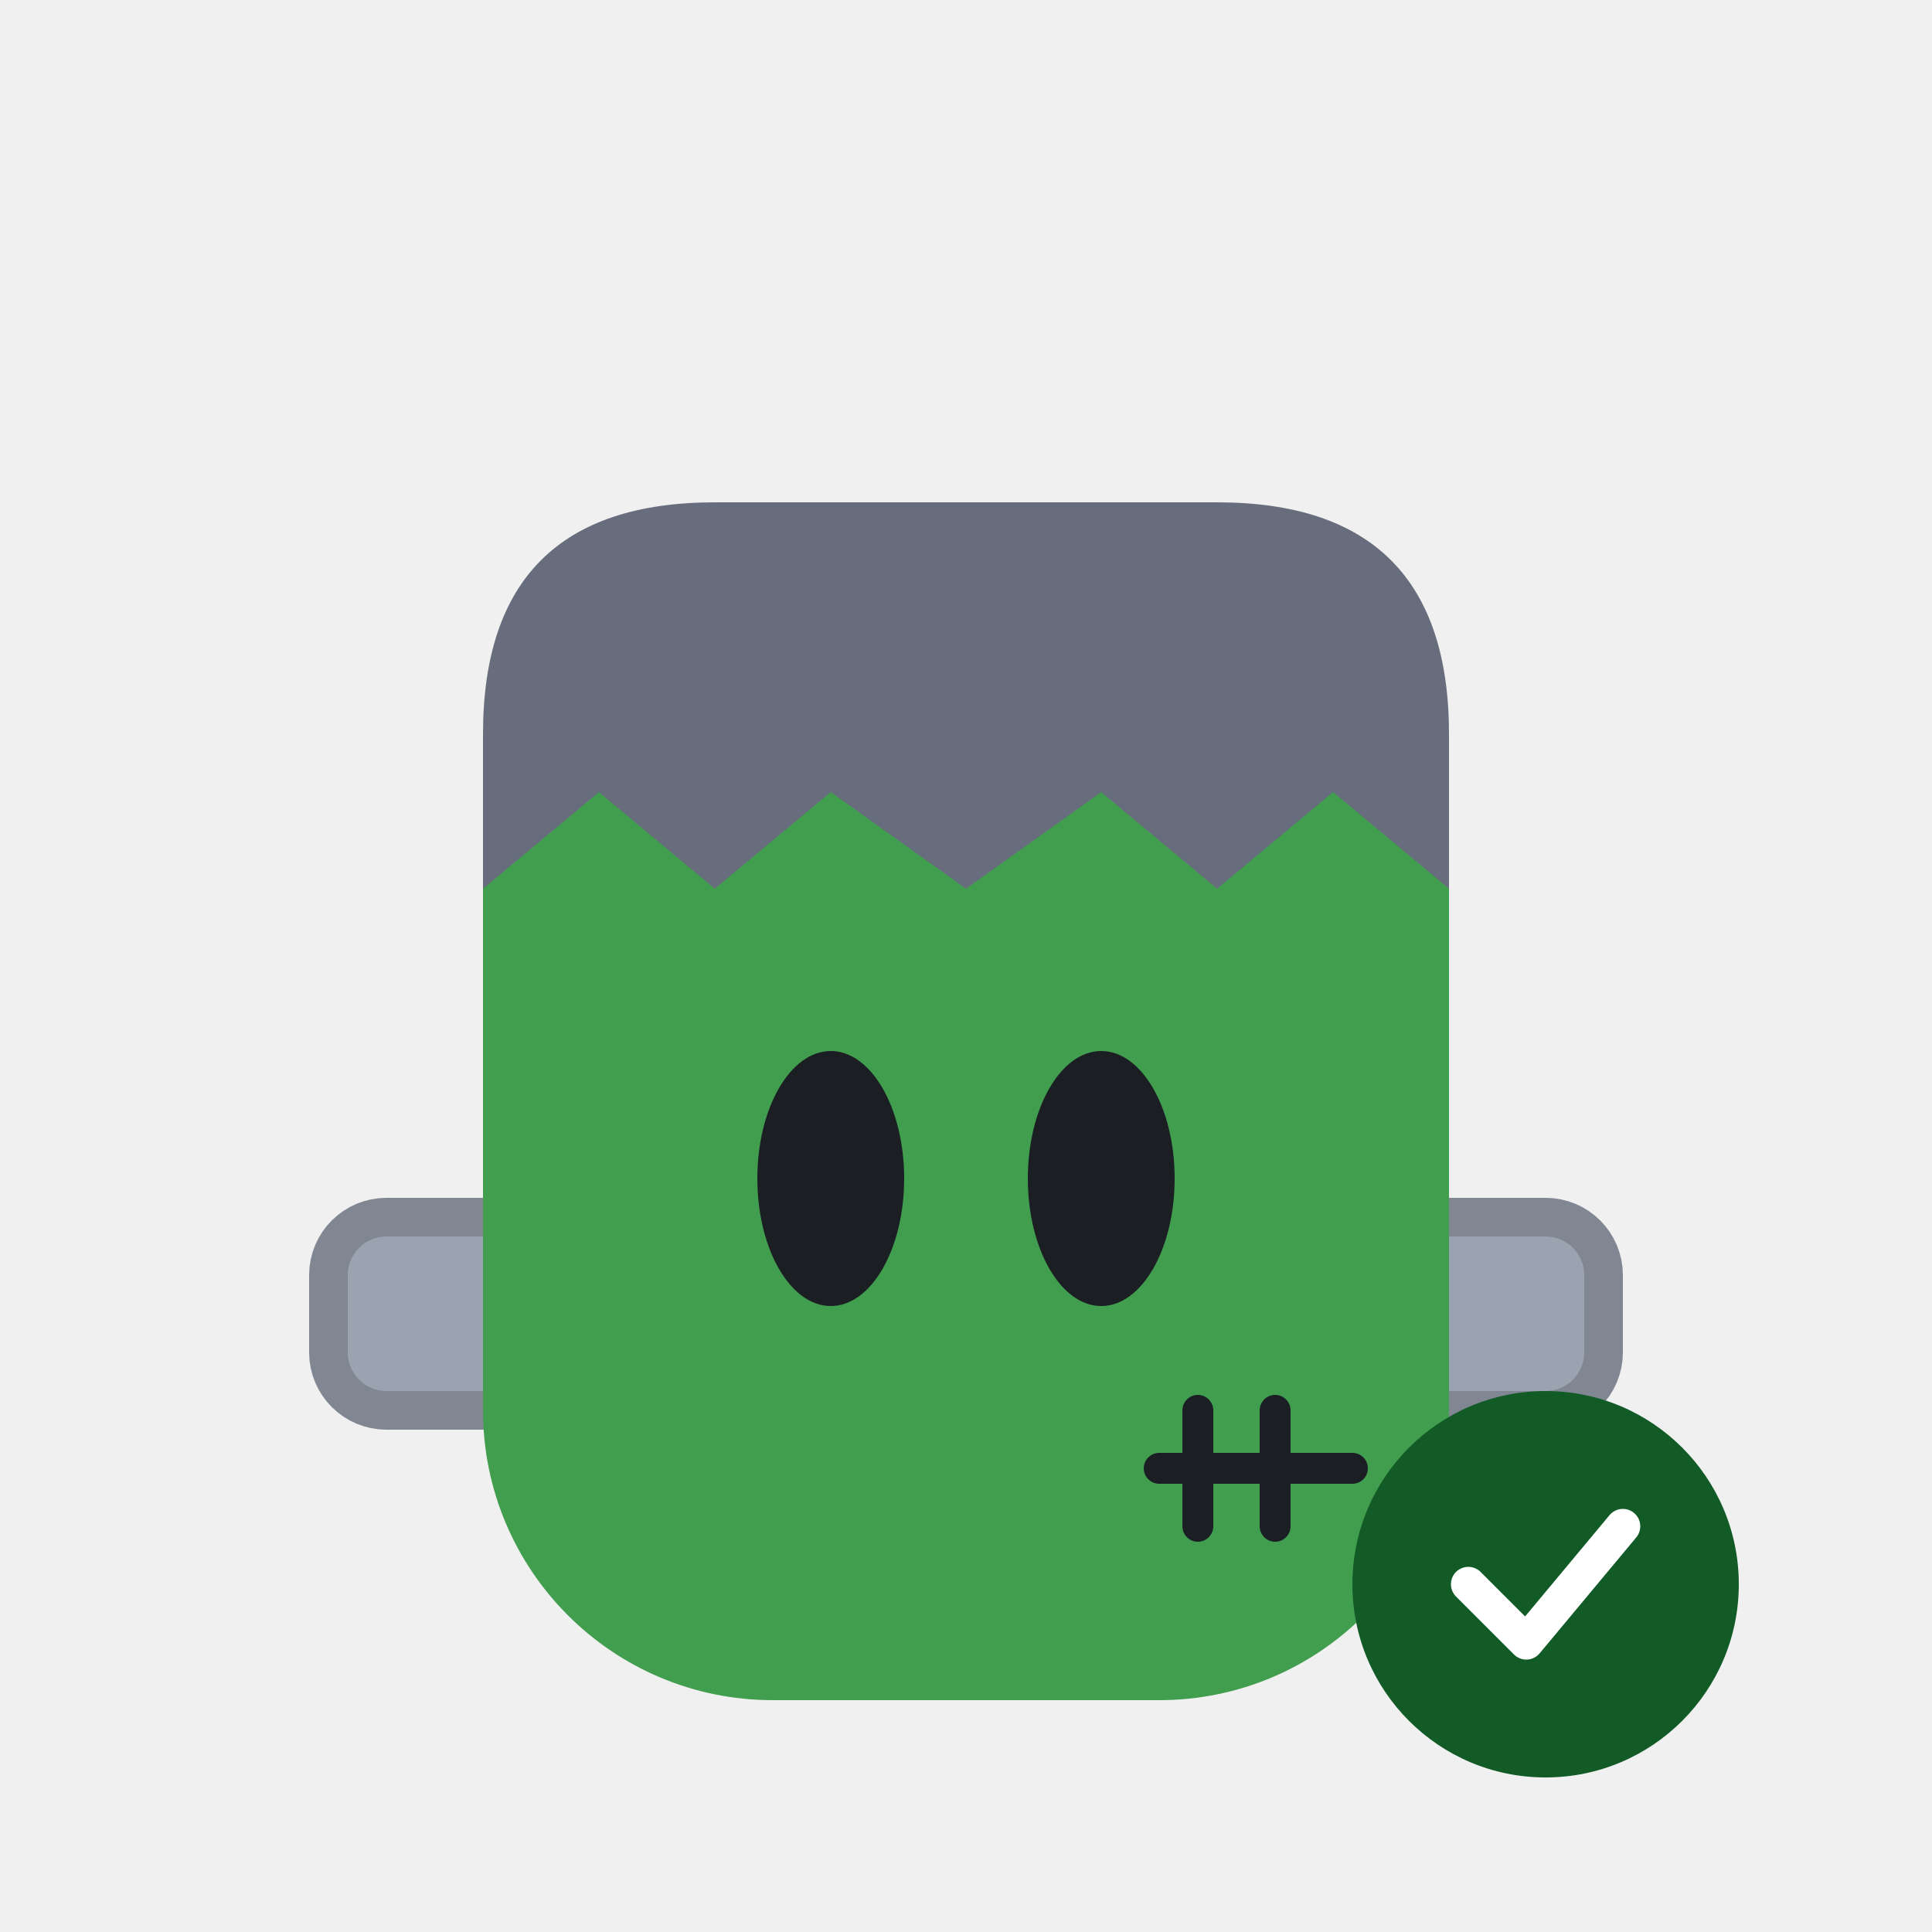
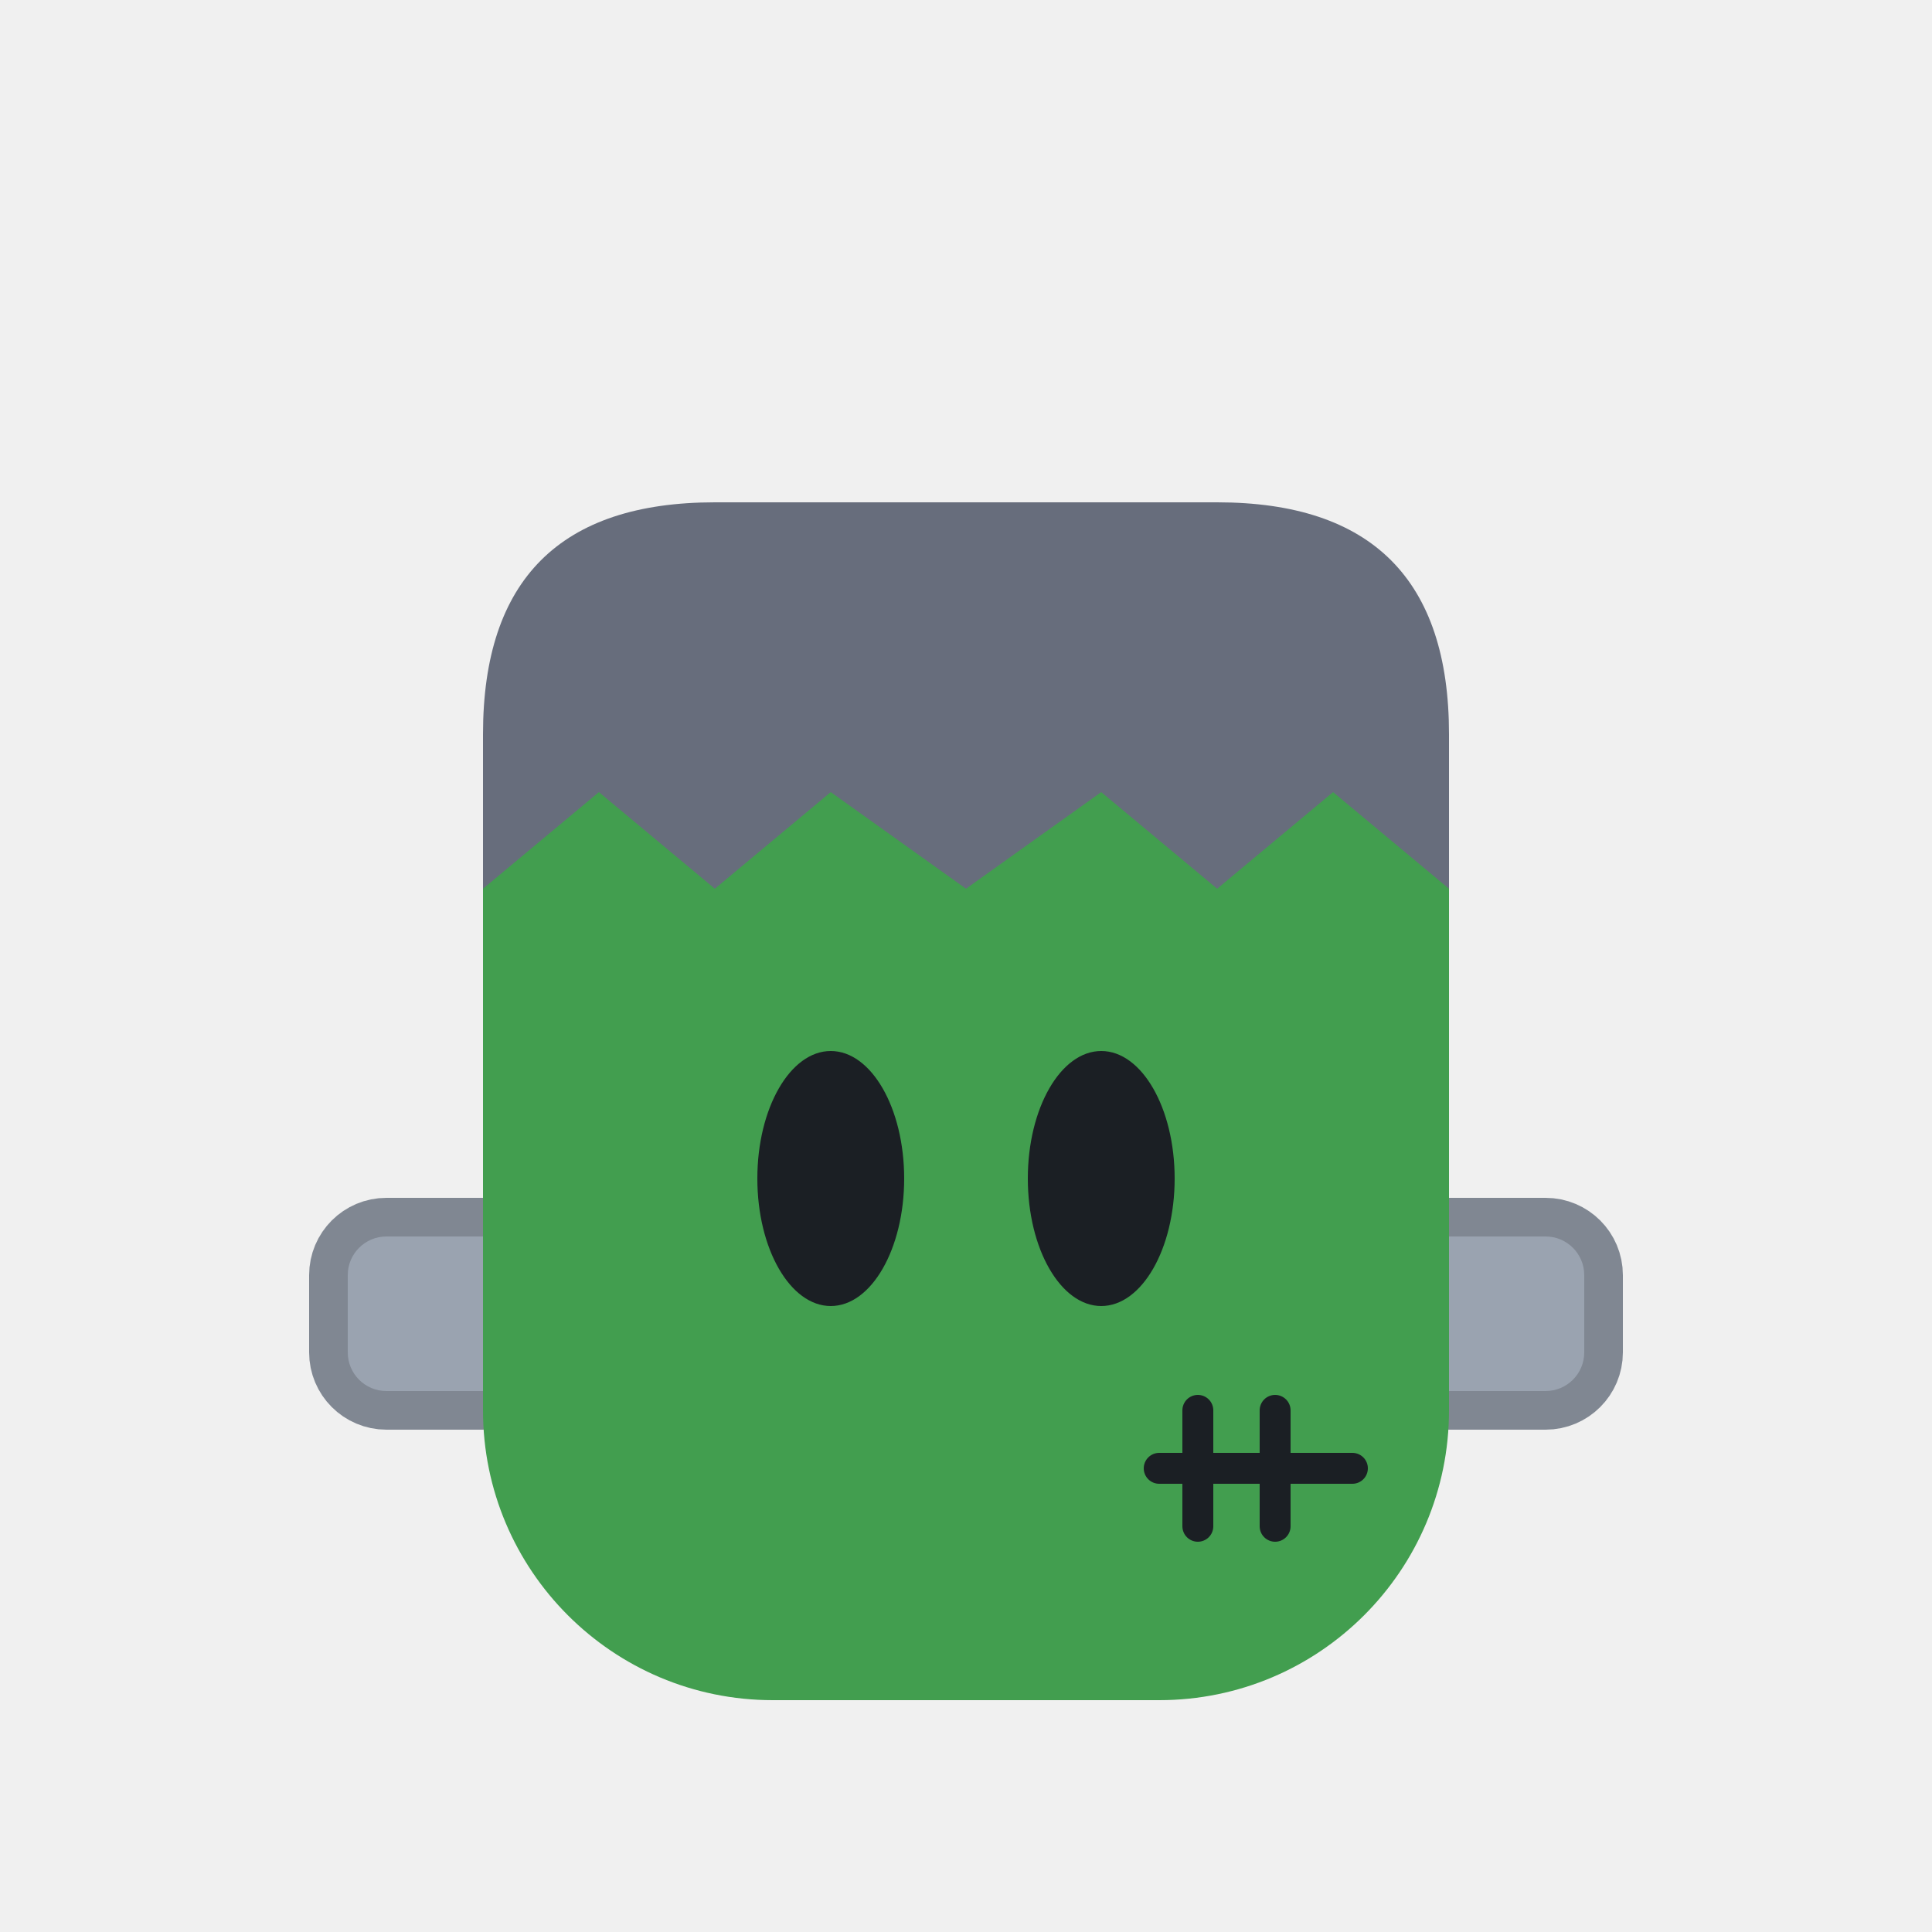
<svg xmlns="http://www.w3.org/2000/svg" viewBox="0 0 100 100" role="img" aria-label="Lens as Frankenstein's monster, Halloween" stroke-linecap="round" stroke-linejoin="round">
  <g class="s">
    <g class="q">
      <rect x="18" y="64" width="9" height="8" rx="2" fill="#9aa3b0" stroke="#808792" stroke-width="4" paint-order="stroke" />
      <rect x="73" y="64" width="9" height="8" rx="2" fill="#9aa3b0" stroke="#808792" stroke-width="4" paint-order="stroke" />
      <rect x="25" y="28" width="50" height="60" rx="15" fill="#429e4f" />
      <path d="M25 46V38Q25 26 37 26H63Q75 26 75 38V46L69 41L63 46L57 41L50 46L43 41L37 46L31 41Z" fill="#676d7c" />
      <path d="M60 76h10M62 73v6M66 73v6" fill="none" stroke="#1b1f24" stroke-width="1.6" />
      <g class="g" fill="#1b1f24">
        <ellipse class="e" cx="43" cy="61" rx="3.8" ry="6.6" />
        <ellipse class="e" cx="57" cy="61" rx="3.8" ry="6.6" />
      </g>
    </g>
  </g>
-   <g transform="translate(80 82)">
-     <circle r="10" fill="#125b27" />
-     <path d="M-4 0l3 3 5-6" fill="none" stroke="#fff" stroke-width="1.8" />
-   </g>
</svg>
